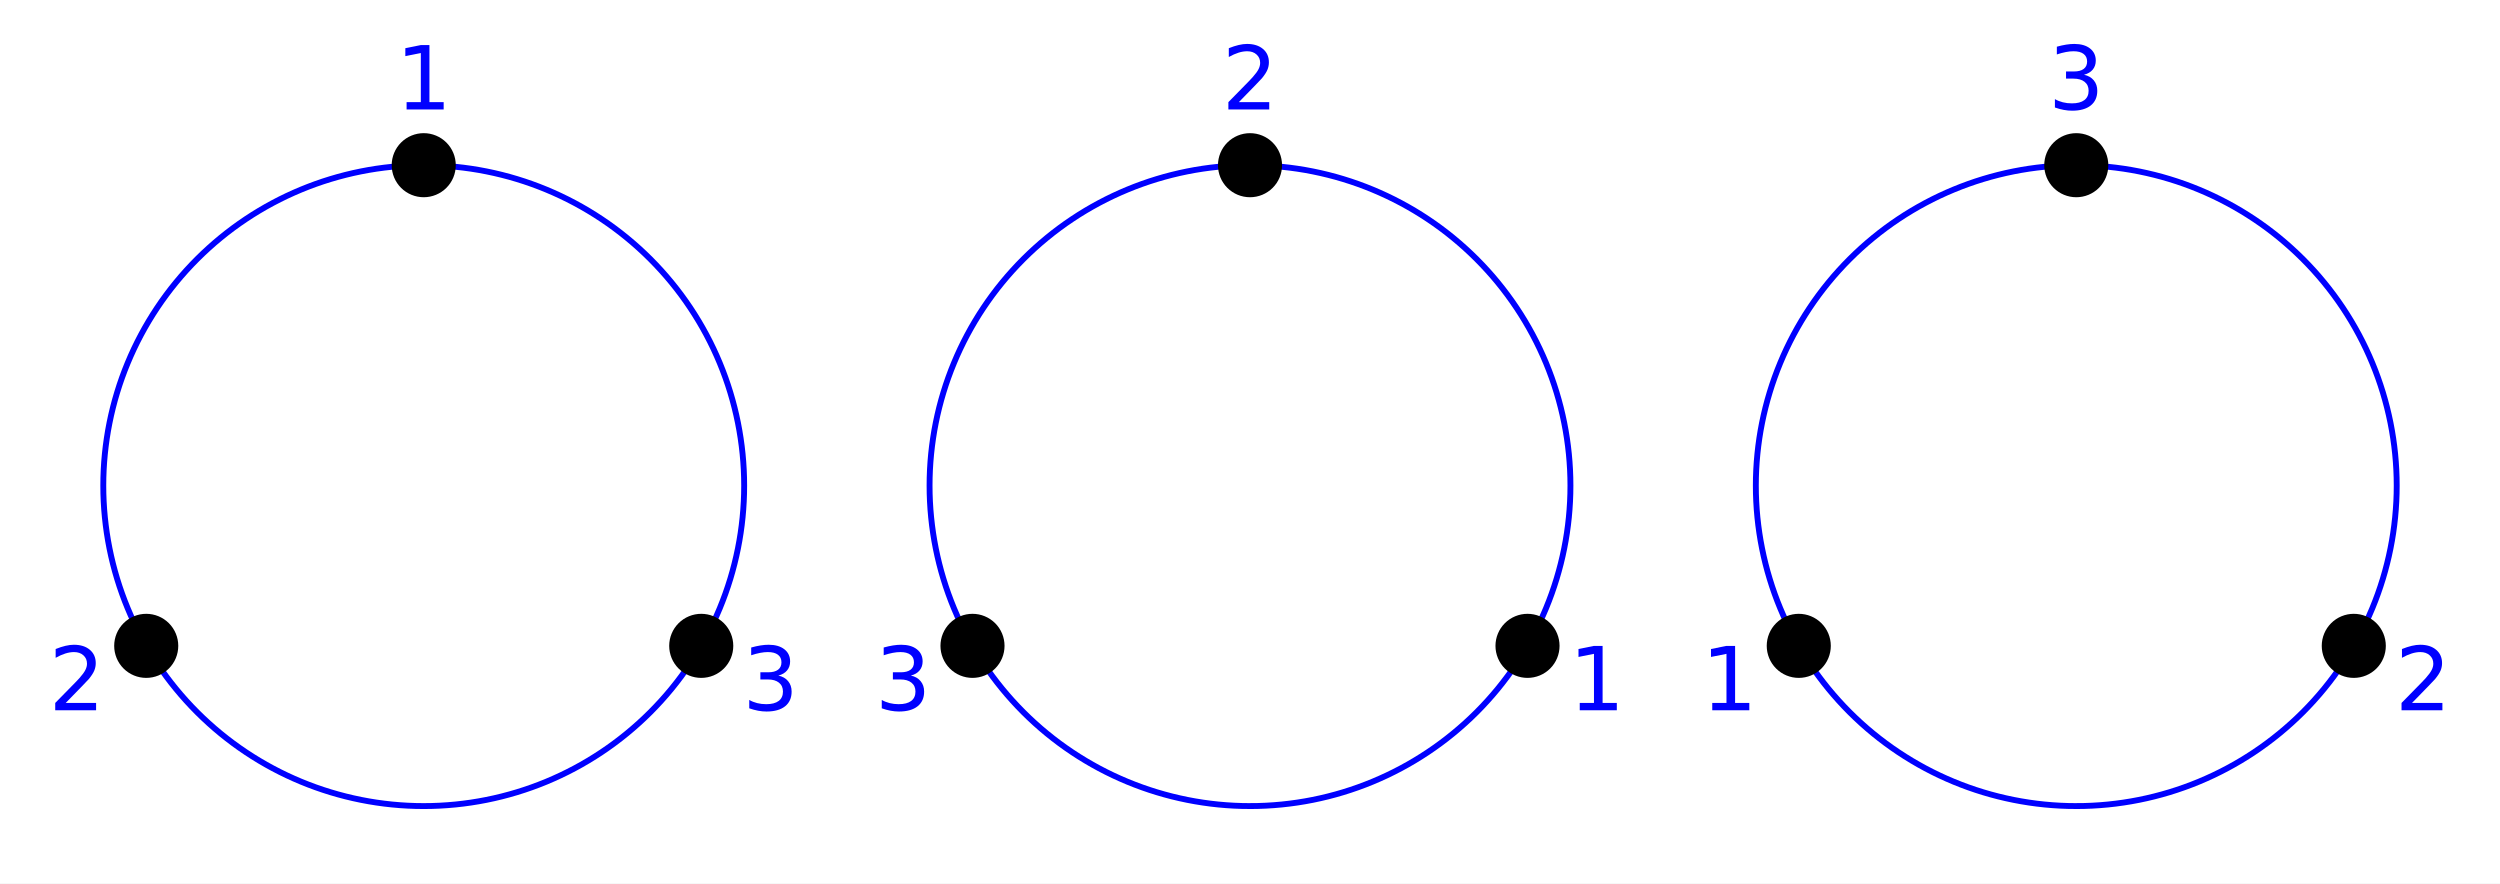
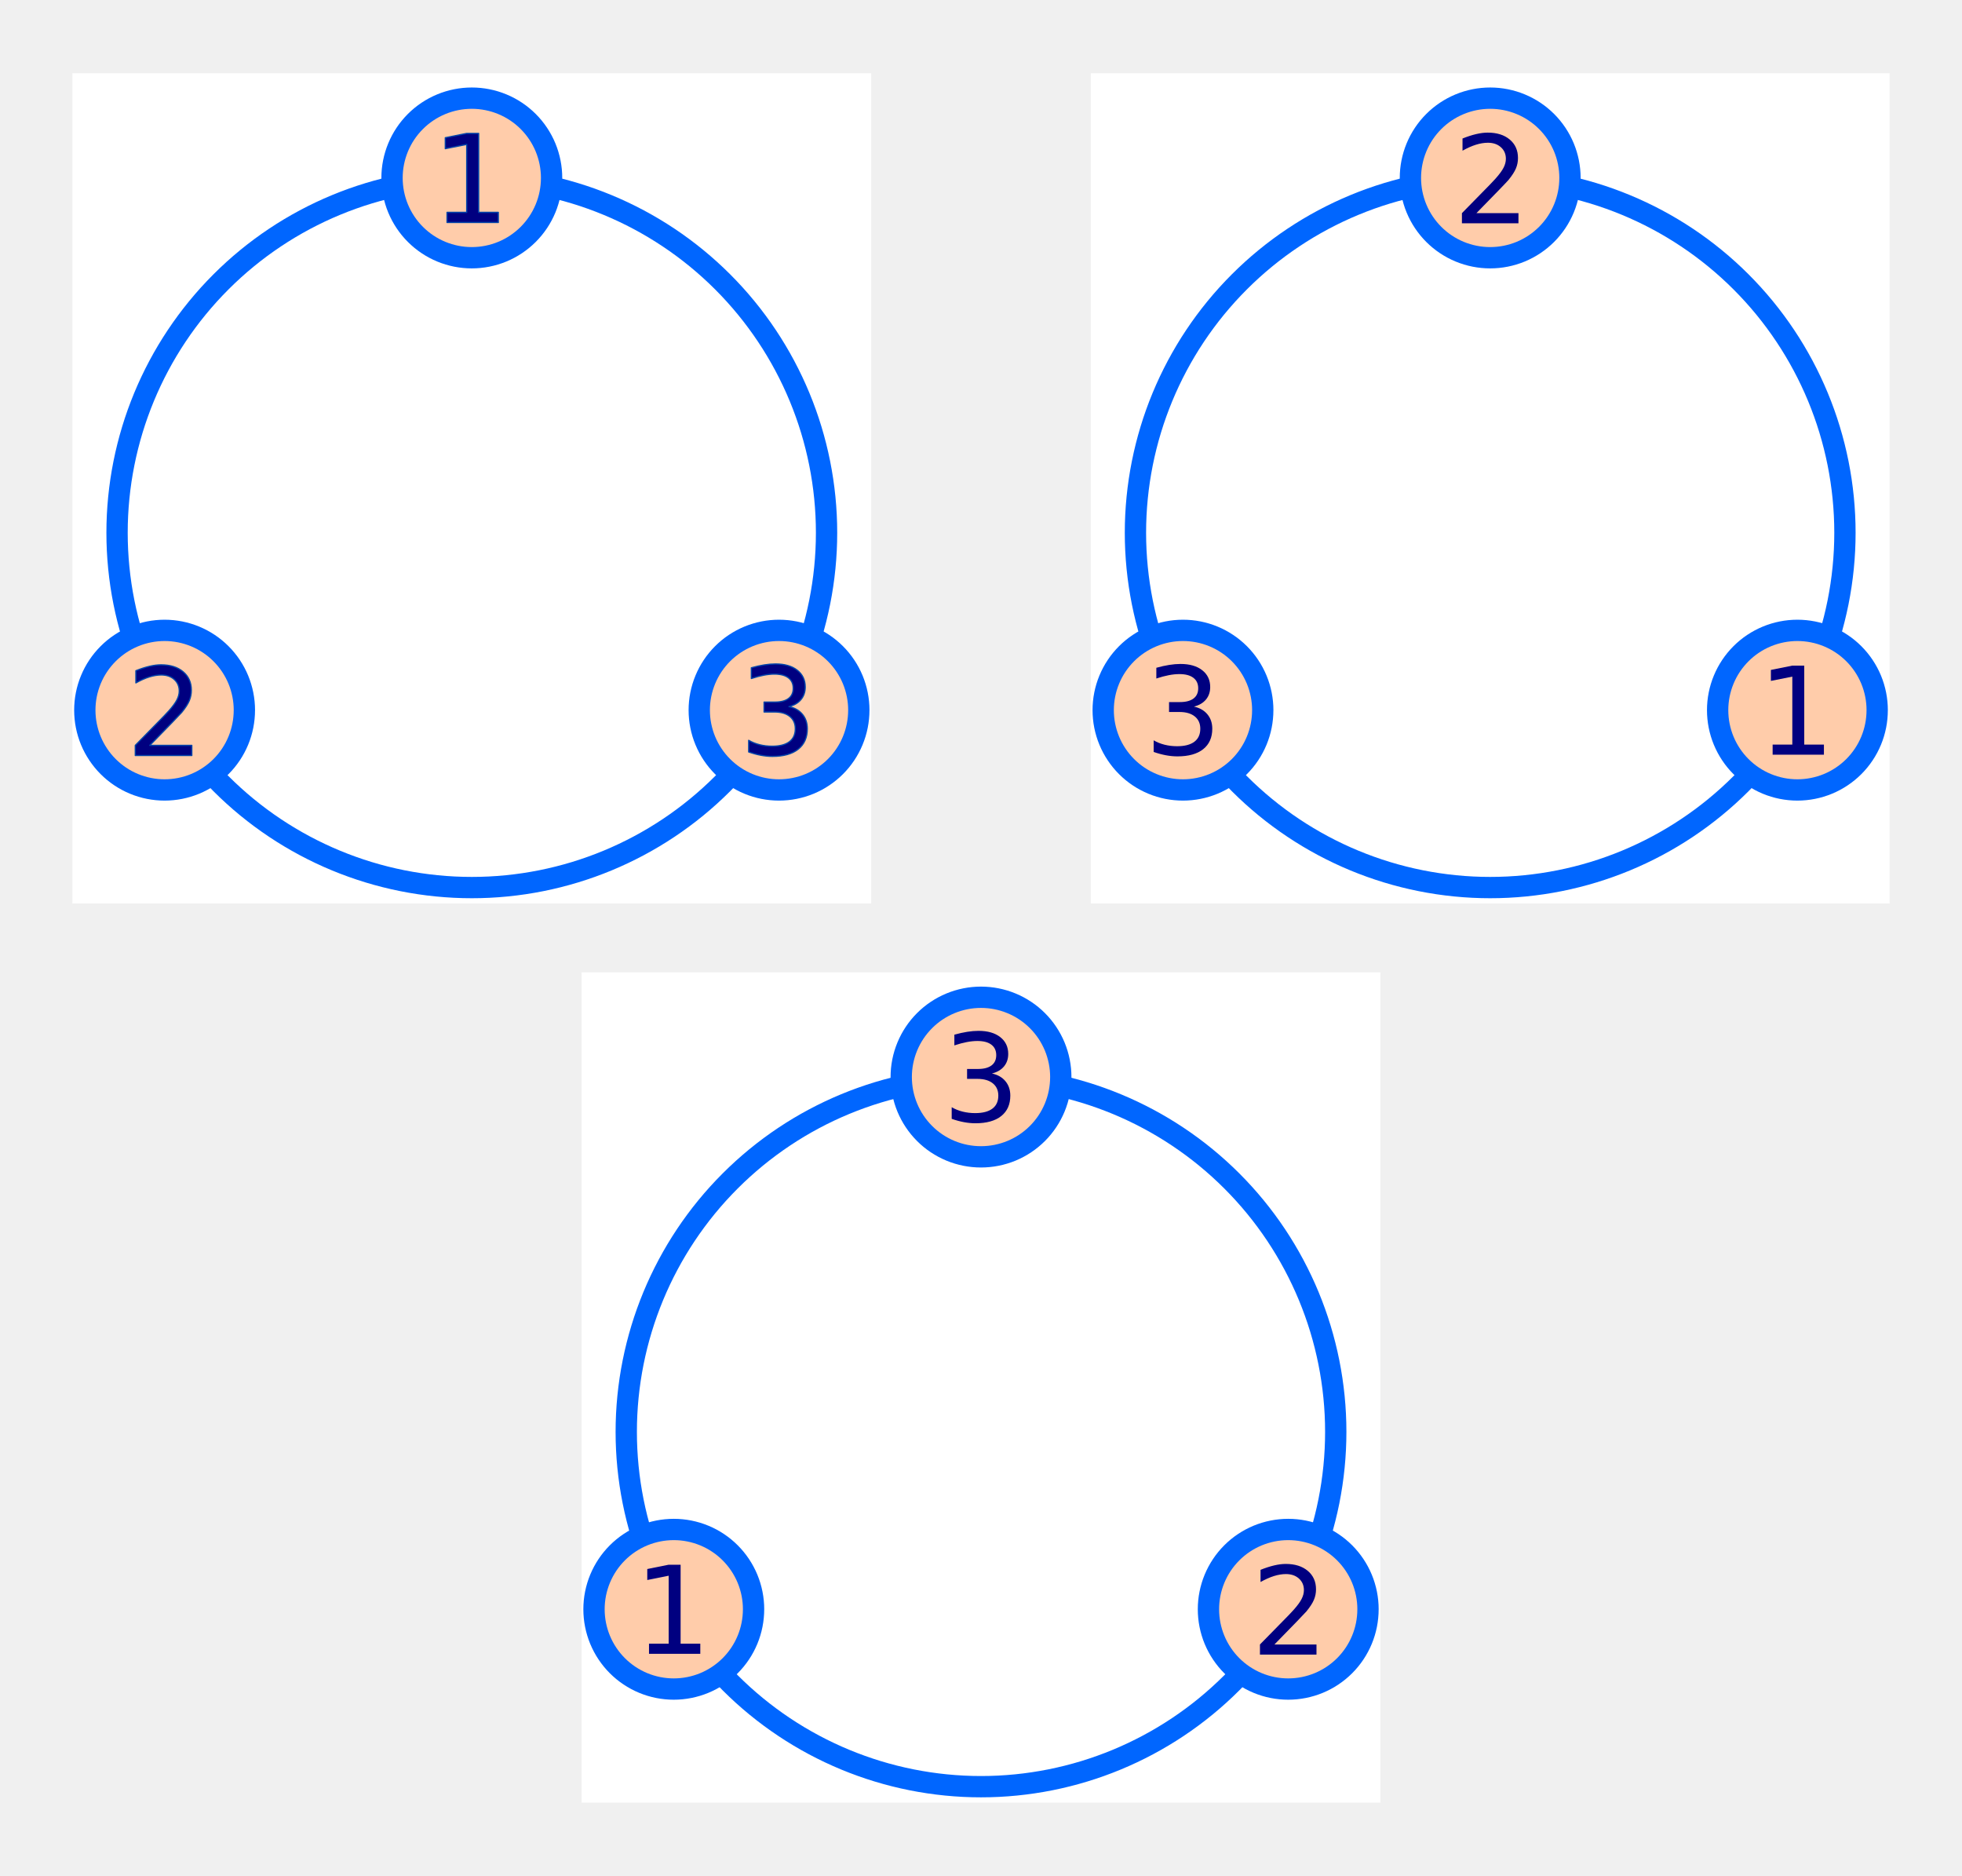
- <svg xmlns="http://www.w3.org/2000/svg" xmlns:xlink="http://www.w3.org/1999/xlink" height="150.118pt" version="1.1" viewBox="0 0 424.8 150.118" width="424.8pt" id="svg129">
+ <svg xmlns="http://www.w3.org/2000/svg" xmlns:xlink="http://www.w3.org/1999/xlink" height="231.118pt" version="1.1" viewBox="0 0 241.764 231.118" width="241.764pt" id="svg129">
  <defs id="defs4">
    <style type="text/css" id="style2">
*{stroke-linecap:butt;stroke-linejoin:round;}
  </style>
+     <clipPath id="p53d3734d9e-3">
+       <rect height="127.41" width="122.6" x="10.7" y="12.008" id="rect118-6" />
+     </clipPath>
+     <clipPath id="p53d3734d9e-35">
+       <rect height="127.41" width="122.6" x="10.7" y="12.008" id="rect118-62" />
+     </clipPath>
  </defs>
-   <path d="M 0,150.118 H 424.8 V 0 H 0 Z" style="fill:#ffffff;stroke-linecap:butt;stroke-linejoin:round" id="path6" />
-   <g id="patch_2" style="stroke-linecap:butt;stroke-linejoin:round">
+   <g id="matplotlib.axis_1" style="stroke-linecap:butt;stroke-linejoin:round" />
+   <g id="matplotlib.axis_2" style="stroke-linecap:butt;stroke-linejoin:round" />
+   <g id="matplotlib.axis_3" style="stroke-linecap:butt;stroke-linejoin:round" />
+   <g id="matplotlib.axis_4" style="stroke-linecap:butt;stroke-linejoin:round" />
+   <g id="matplotlib.axis_5" style="stroke-linecap:butt;stroke-linejoin:round" />
+   <g id="matplotlib.axis_6" style="stroke-linecap:butt;stroke-linejoin:round" />
+   <defs id="defs127">
+     <clipPath id="p53d3734d9e">
+       <rect height="127.41" width="122.6" x="10.7" y="12.008" id="rect118" />
+     </clipPath>
+     <clipPath id="p44a70541e7">
+       <rect height="127.41" width="122.6" x="151.1" y="12.008" id="rect121" />
+     </clipPath>
+     <clipPath id="p4e82d95624">
+       <rect height="127.41" width="122.6" x="291.5" y="12.008" id="rect124" />
+     </clipPath>
+   </defs>
+   <g id="g1953" style="stroke-linecap:butt;stroke-linejoin:round" transform="matrix(0.8028329,0,0,0.8028329,63.07803,110.1596)">
+     <path d="M 10.7,139.418 H 133.3 V 12.008 H 10.7 Z" style="fill:#ffffff;stroke-linecap:butt;stroke-linejoin:round" id="path1951" />
+   </g>
+   <g id="g1957" style="stroke-width:3.27;stroke-linecap:butt;stroke-linejoin:round;stroke-dasharray:none;stroke:#0066ff" transform="matrix(0.8028329,0,0,0.8028329,63.07803,110.1596)">
+     <path clip-path="url(#p53d3734d9e)" d="m 72,136.968 c 14.44,0 28.29,-5.737 38.501,-15.948 10.211,-10.211 15.948,-24.061 15.948,-38.501 0,-14.44 -5.737,-28.29 -15.948,-38.501 C 100.29,33.808 86.44,28.071 72,28.071 c -14.44,0 -28.29,5.737 -38.501,15.948 -10.211,10.211 -15.948,24.061 -15.948,38.501 0,14.44 5.737,28.29 15.948,38.501 C 43.71,131.231 57.56,136.968 72,136.968 Z" style="fill:none;stroke:#0066ff;stroke-width:3.27;stroke-linecap:butt;stroke-linejoin:miter;stroke-dasharray:none" id="path1955" />
+   </g>
+   <g id="g1961" style="fill:#ffccaa;stroke:#0066ff;stroke-width:1.454;stroke-linecap:butt;stroke-linejoin:round;stroke-dasharray:none" transform="matrix(1.805711,0,0,1.805711,-9.12923,82.00806)">
+     <path clip-path="url(#p53d3734d9e)" d="m 77.445,28.071 c 0,-0.715 -0.141,-1.423 -0.414,-2.084 -0.274,-0.661 -0.675,-1.261 -1.18,-1.766 -0.506,-0.506 -1.106,-0.907 -1.766,-1.18 C 73.423,22.767 72.715,22.626 72,22.626 c -0.715,0 -1.423,0.141 -2.084,0.414 -0.661,0.274 -1.261,0.675 -1.766,1.18 -0.506,0.506 -0.907,1.106 -1.18,1.766 -0.274,0.661 -0.414,1.369 -0.414,2.084 0,0.715 0.141,1.423 0.414,2.084 0.274,0.661 0.675,1.261 1.18,1.766 0.506,0.506 1.106,0.907 1.766,1.18 0.661,0.274 1.369,0.414 2.084,0.414 0.715,0 1.423,-0.141 2.084,-0.414 0.661,-0.274 1.261,-0.675 1.766,-1.18 0.506,-0.506 0.907,-1.106 1.18,-1.766 0.274,-0.661 0.414,-1.369 0.414,-2.084 m -5.445,0 m 5.445,0 z" id="path1959" style="fill:#ffccaa;stroke:#0066ff;stroke-width:1.454;stroke-linecap:butt;stroke-linejoin:round;stroke-dasharray:none" />
+   </g>
+   <g id="g1965" style="fill:#ffccaa;stroke:#0066ff;stroke-width:1.454;stroke-linecap:butt;stroke-linejoin:round;stroke-dasharray:none" transform="matrix(1.805711,0,0,1.805711,28.72743,147.5777)">
+     <path clip-path="url(#p53d3734d9e-3)" d="m 77.445,28.071 c 0,-0.715 -0.141,-1.423 -0.414,-2.084 -0.274,-0.661 -0.675,-1.261 -1.18,-1.766 -0.506,-0.506 -1.106,-0.907 -1.766,-1.18 C 73.423,22.767 72.715,22.626 72,22.626 c -0.715,0 -1.423,0.141 -2.084,0.414 -0.661,0.274 -1.261,0.675 -1.766,1.18 -0.506,0.506 -0.907,1.106 -1.18,1.766 -0.274,0.661 -0.414,1.369 -0.414,2.084 0,0.715 0.141,1.423 0.414,2.084 0.274,0.661 0.675,1.261 1.18,1.766 0.506,0.506 1.106,0.907 1.766,1.18 0.661,0.274 1.369,0.414 2.084,0.414 0.715,0 1.423,-0.141 2.084,-0.414 0.661,-0.274 1.261,-0.675 1.766,-1.18 0.506,-0.506 0.907,-1.106 1.18,-1.766 0.274,-0.661 0.414,-1.369 0.414,-2.084 m -5.445,0 m 5.445,0 z" id="path1963" style="fill:#ffccaa;stroke:#0066ff;stroke-width:1.454;stroke-linecap:butt;stroke-linejoin:round;stroke-dasharray:none" />
+   </g>
+   <g id="g1969" style="fill:#ffccaa;stroke:#0066ff;stroke-width:1.454;stroke-linecap:butt;stroke-linejoin:round;stroke-dasharray:none" transform="matrix(1.805711,0,0,1.805711,-46.98589,147.5777)">
+     <path clip-path="url(#p53d3734d9e-35)" d="m 77.445,28.071 c 0,-0.715 -0.141,-1.423 -0.414,-2.084 -0.274,-0.661 -0.675,-1.261 -1.18,-1.766 -0.506,-0.506 -1.106,-0.907 -1.766,-1.18 C 73.423,22.767 72.715,22.626 72,22.626 c -0.715,0 -1.423,0.141 -2.084,0.414 -0.661,0.274 -1.261,0.675 -1.766,1.18 -0.506,0.506 -0.907,1.106 -1.18,1.766 -0.274,0.661 -0.414,1.369 -0.414,2.084 0,0.715 0.141,1.423 0.414,2.084 0.274,0.661 0.675,1.261 1.18,1.766 0.506,0.506 1.106,0.907 1.766,1.18 0.661,0.274 1.369,0.414 2.084,0.414 0.715,0 1.423,-0.141 2.084,-0.414 0.661,-0.274 1.261,-0.675 1.766,-1.18 0.506,-0.506 0.907,-1.106 1.18,-1.766 0.274,-0.661 0.414,-1.369 0.414,-2.084 m -5.445,0 m 5.445,0 z" id="path1967" style="fill:#ffccaa;stroke:#0066ff;stroke-width:1.454;stroke-linecap:butt;stroke-linejoin:round;stroke-dasharray:none" />
+   </g>
+   <g id="g1999" style="stroke-linecap:butt;stroke-linejoin:round;fill:#000080" transform="matrix(1.003541,0,0,1.003541,10.63866,185.0892)">
+     <defs id="defs1993">
+       <path d="m 12.406,8.297 h 16.109 v 55.625 L 10.984,60.406 v 8.984 l 17.438,3.516 H 38.281 V 8.297 H 54.391 V 0 H 12.406 Z" id="path1991" style="stroke-linecap:butt;stroke-linejoin:round" />
+     </defs>
+     <g style="fill:#000080;stroke-linecap:butt;stroke-linejoin:round" transform="matrix(0.15,0,0,-0.15,67.22813,18.59766)" id="g1997">
+       <use xlink:href="#DejaVuSans-31" id="use1995" style="stroke-linecap:butt;stroke-linejoin:round;fill:#000080" x="0" y="0" width="100%" height="100%" />
+     </g>
+   </g>
+   <g id="patch_2" style="stroke-linecap:butt;stroke-linejoin:round" transform="matrix(0.8028329,0,0,0.8028329,0.333767,-0.611762)">
    <path d="M 10.7,139.418 H 133.3 V 12.008 H 10.7 Z" style="fill:#ffffff;stroke-linecap:butt;stroke-linejoin:round" id="path9" />
  </g>
-   <g id="matplotlib.axis_1" style="stroke-linecap:butt;stroke-linejoin:round" />
-   <g id="matplotlib.axis_2" style="stroke-linecap:butt;stroke-linejoin:round" />
-   <g id="text_1" style="stroke-linecap:butt;stroke-linejoin:round">
+   <g id="patch_6" style="stroke-width:3.27;stroke-linecap:butt;stroke-linejoin:round;stroke-dasharray:none;stroke:#0066ff" transform="matrix(0.8028329,0,0,0.8028329,0.333767,-0.611762)">
+     <path clip-path="url(#p53d3734d9e)" d="m 72,136.968 c 14.44,0 28.29,-5.737 38.501,-15.948 10.211,-10.211 15.948,-24.061 15.948,-38.501 0,-14.44 -5.737,-28.29 -15.948,-38.501 C 100.29,33.808 86.44,28.071 72,28.071 c -14.44,0 -28.29,5.737 -38.501,15.948 -10.211,10.211 -15.948,24.061 -15.948,38.501 0,14.44 5.737,28.29 15.948,38.501 C 43.71,131.231 57.56,136.968 72,136.968 Z" style="fill:none;stroke:#0066ff;stroke-width:3.27;stroke-linecap:butt;stroke-linejoin:miter;stroke-dasharray:none" id="path47" />
+   </g>
+   <g id="patch_3" style="fill:#ffccaa;stroke:#0066ff;stroke-width:1.454;stroke-linecap:butt;stroke-linejoin:round;stroke-dasharray:none" transform="matrix(1.805711,0,0,1.805711,-71.8735,-28.7633)">
+     <path clip-path="url(#p53d3734d9e)" d="m 77.445,28.071 c 0,-0.715 -0.141,-1.423 -0.414,-2.084 -0.274,-0.661 -0.675,-1.261 -1.18,-1.766 -0.506,-0.506 -1.106,-0.907 -1.766,-1.18 C 73.423,22.767 72.715,22.626 72,22.626 c -0.715,0 -1.423,0.141 -2.084,0.414 -0.661,0.274 -1.261,0.675 -1.766,1.18 -0.506,0.506 -0.907,1.106 -1.18,1.766 -0.274,0.661 -0.414,1.369 -0.414,2.084 0,0.715 0.141,1.423 0.414,2.084 0.274,0.661 0.675,1.261 1.18,1.766 0.506,0.506 1.106,0.907 1.766,1.18 0.661,0.274 1.369,0.414 2.084,0.414 0.715,0 1.423,-0.141 2.084,-0.414 0.661,-0.274 1.261,-0.675 1.766,-1.18 0.506,-0.506 0.907,-1.106 1.18,-1.766 0.274,-0.661 0.414,-1.369 0.414,-2.084 m -5.445,0 m 5.445,0 z" id="path12" style="fill:#ffccaa;stroke:#0066ff;stroke-width:1.454;stroke-linecap:butt;stroke-linejoin:round;stroke-dasharray:none" />
+   </g>
+   <g id="text_1" style="stroke-linecap:butt;stroke-linejoin:round;stroke:#0044aa;fill:#000080" transform="matrix(1.003541,0,0,1.003541,-14.24895,8.748166)">
    <defs id="defs24">
      <path d="m 12.406,8.297 h 16.109 v 55.625 L 10.984,60.406 v 8.984 l 17.438,3.516 H 38.281 V 8.297 H 54.391 V 0 H 12.406 Z" id="DejaVuSans-31" style="stroke-linecap:butt;stroke-linejoin:round" />
    </defs>
-     <g style="fill:#0000ff;stroke-linecap:butt;stroke-linejoin:round" transform="matrix(0.15,0,0,-0.15,67.22813,18.59766)" id="g28">
-       <use xlink:href="#DejaVuSans-31" id="use26" style="stroke-linecap:butt;stroke-linejoin:round" x="0" y="0" width="100%" height="100%" />
+     <g style="fill:#000080;stroke-linecap:butt;stroke-linejoin:round;stroke:#0044aa" transform="matrix(0.15,0,0,-0.15,67.22813,18.59766)" id="g28">
+       <use xlink:href="#DejaVuSans-31" id="use26" style="stroke-linecap:butt;stroke-linejoin:round;stroke:#0044aa;fill:#000080" x="0" y="0" width="100%" height="100%" />
    </g>
  </g>
-   <g id="text_2" style="stroke-linecap:butt;stroke-linejoin:round">
-     <defs id="defs32">
+   <g id="patch_3-7" style="fill:#ffccaa;stroke:#0066ff;stroke-width:1.454;stroke-linecap:butt;stroke-linejoin:round;stroke-dasharray:none" transform="matrix(1.805711,0,0,1.805711,-34.01683,36.80635)">
+     <path clip-path="url(#p53d3734d9e-3)" d="m 77.445,28.071 c 0,-0.715 -0.141,-1.423 -0.414,-2.084 -0.274,-0.661 -0.675,-1.261 -1.18,-1.766 -0.506,-0.506 -1.106,-0.907 -1.766,-1.18 C 73.423,22.767 72.715,22.626 72,22.626 c -0.715,0 -1.423,0.141 -2.084,0.414 -0.661,0.274 -1.261,0.675 -1.766,1.18 -0.506,0.506 -0.907,1.106 -1.18,1.766 -0.274,0.661 -0.414,1.369 -0.414,2.084 0,0.715 0.141,1.423 0.414,2.084 0.274,0.661 0.675,1.261 1.18,1.766 0.506,0.506 1.106,0.907 1.766,1.18 0.661,0.274 1.369,0.414 2.084,0.414 0.715,0 1.423,-0.141 2.084,-0.414 0.661,-0.274 1.261,-0.675 1.766,-1.18 0.506,-0.506 0.907,-1.106 1.18,-1.766 0.274,-0.661 0.414,-1.369 0.414,-2.084 m -5.445,0 m 5.445,0 z" id="path12-5" style="fill:#ffccaa;stroke:#0066ff;stroke-width:1.454;stroke-linecap:butt;stroke-linejoin:round;stroke-dasharray:none" />
+   </g>
+   <g id="patch_3-9" style="fill:#ffccaa;stroke:#0066ff;stroke-width:1.454;stroke-linecap:butt;stroke-linejoin:round;stroke-dasharray:none" transform="matrix(1.805711,0,0,1.805711,-109.7301,36.80635)">
+     <path clip-path="url(#p53d3734d9e-35)" d="m 77.445,28.071 c 0,-0.715 -0.141,-1.423 -0.414,-2.084 -0.274,-0.661 -0.675,-1.261 -1.18,-1.766 -0.506,-0.506 -1.106,-0.907 -1.766,-1.18 C 73.423,22.767 72.715,22.626 72,22.626 c -0.715,0 -1.423,0.141 -2.084,0.414 -0.661,0.274 -1.261,0.675 -1.766,1.18 -0.506,0.506 -0.907,1.106 -1.18,1.766 -0.274,0.661 -0.414,1.369 -0.414,2.084 0,0.715 0.141,1.423 0.414,2.084 0.274,0.661 0.675,1.261 1.18,1.766 0.506,0.506 1.106,0.907 1.766,1.18 0.661,0.274 1.369,0.414 2.084,0.414 0.715,0 1.423,-0.141 2.084,-0.414 0.661,-0.274 1.261,-0.675 1.766,-1.18 0.506,-0.506 0.907,-1.106 1.18,-1.766 0.274,-0.661 0.414,-1.369 0.414,-2.084 m -5.445,0 m 5.445,0 z" id="path12-1" style="fill:#ffccaa;stroke:#0066ff;stroke-width:1.454;stroke-linecap:butt;stroke-linejoin:round;stroke-dasharray:none" />
+   </g>
+   <g id="text_3" style="stroke-linecap:butt;stroke-linejoin:round;stroke:#0044aa;fill:#000080" transform="matrix(1.003541,0,0,1.003541,82.79168,-28.143)">
+     <defs id="defs40">
      <path d="M 40.578,39.312 Q 47.656,37.797 51.625,33 q 3.984,-4.781 3.984,-11.812 0,-10.781 -7.422,-16.703 -7.422,-5.906 -21.094,-5.906 -4.578,0 -9.438,0.906 -4.859,0.906 -10.031,2.719 v 9.516 q 4.094,-2.391 8.969,-3.609 4.891,-1.219 10.219,-1.219 9.266,0 14.125,3.656 4.859,3.656 4.859,10.641 0,6.453 -4.516,10.078 -4.516,3.641 -12.562,3.641 h -8.5 v 8.109 h 8.891 q 7.266,0 11.125,2.906 3.859,2.906 3.859,8.375 0,5.609 -3.984,8.609 -3.969,3.016 -11.391,3.016 -4.062,0 -8.703,-0.891 Q 15.375,64.156 9.812,62.312 v 8.781 q 5.625,1.562 10.531,2.344 4.906,0.781 9.25,0.781 11.234,0 17.766,-5.109 6.547,-5.094 6.547,-13.781 0,-6.062 -3.469,-10.234 -3.469,-4.172 -9.859,-5.781 z" id="DejaVuSans-33" style="stroke-linecap:butt;stroke-linejoin:round" />
    </defs>
-     <g style="fill:#0000ff;stroke-linecap:butt;stroke-linejoin:round" transform="matrix(0.15,0,0,-0.15,126.1704,120.6887)" id="g36">
-       <use xlink:href="#DejaVuSans-33" id="use34" style="stroke-linecap:butt;stroke-linejoin:round" x="0" y="0" width="100%" height="100%" />
+     <g style="fill:#000080;stroke-linecap:butt;stroke-linejoin:round;stroke:#0044aa" transform="matrix(0.15,0,0,-0.15,8.285817,120.6887)" id="g44">
+       <use xlink:href="#DejaVuSans-33" id="use42" style="stroke-linecap:butt;stroke-linejoin:round;stroke:#0044aa;fill:#000080" x="0" y="0" width="100%" height="100%" />
    </g>
  </g>
-   <g id="text_3" style="stroke-linecap:butt;stroke-linejoin:round">
-     <defs id="defs40">
+   <g id="g1851" style="stroke-linecap:butt;stroke-linejoin:round" transform="matrix(0.8028329,0,0,0.8028329,125.8223,-0.611762)">
+     <path d="M 10.7,139.418 H 133.3 V 12.008 H 10.7 Z" style="fill:#ffffff;stroke-linecap:butt;stroke-linejoin:round" id="path1849" />
+   </g>
+   <g id="g1855" style="stroke-width:3.27;stroke-linecap:butt;stroke-linejoin:round;stroke-dasharray:none;stroke:#0066ff" transform="matrix(0.8028329,0,0,0.8028329,125.8223,-0.611762)">
+     <path clip-path="url(#p53d3734d9e)" d="m 72,136.968 c 14.44,0 28.29,-5.737 38.501,-15.948 10.211,-10.211 15.948,-24.061 15.948,-38.501 0,-14.44 -5.737,-28.29 -15.948,-38.501 C 100.29,33.808 86.44,28.071 72,28.071 c -14.44,0 -28.29,5.737 -38.501,15.948 -10.211,10.211 -15.948,24.061 -15.948,38.501 0,14.44 5.737,28.29 15.948,38.501 C 43.71,131.231 57.56,136.968 72,136.968 Z" style="fill:none;stroke:#0066ff;stroke-width:3.27;stroke-linecap:butt;stroke-linejoin:miter;stroke-dasharray:none" id="path1853" />
+   </g>
+   <g id="g1859" style="fill:#ffccaa;stroke:#0066ff;stroke-width:1.454;stroke-linecap:butt;stroke-linejoin:round;stroke-dasharray:none" transform="matrix(1.805711,0,0,1.805711,53.61504,-28.7633)">
+     <path clip-path="url(#p53d3734d9e)" d="m 77.445,28.071 c 0,-0.715 -0.141,-1.423 -0.414,-2.084 -0.274,-0.661 -0.675,-1.261 -1.18,-1.766 -0.506,-0.506 -1.106,-0.907 -1.766,-1.18 C 73.423,22.767 72.715,22.626 72,22.626 c -0.715,0 -1.423,0.141 -2.084,0.414 -0.661,0.274 -1.261,0.675 -1.766,1.18 -0.506,0.506 -0.907,1.106 -1.18,1.766 -0.274,0.661 -0.414,1.369 -0.414,2.084 0,0.715 0.141,1.423 0.414,2.084 0.274,0.661 0.675,1.261 1.18,1.766 0.506,0.506 1.106,0.907 1.766,1.18 0.661,0.274 1.369,0.414 2.084,0.414 0.715,0 1.423,-0.141 2.084,-0.414 0.661,-0.274 1.261,-0.675 1.766,-1.18 0.506,-0.506 0.907,-1.106 1.18,-1.766 0.274,-0.661 0.414,-1.369 0.414,-2.084 m -5.445,0 m 5.445,0 z" id="path1857" style="fill:#ffccaa;stroke:#0066ff;stroke-width:1.454;stroke-linecap:butt;stroke-linejoin:round;stroke-dasharray:none" />
+   </g>
+   <g id="g1873" style="fill:#ffccaa;stroke:#0066ff;stroke-width:1.454;stroke-linecap:butt;stroke-linejoin:round;stroke-dasharray:none" transform="matrix(1.805711,0,0,1.805711,91.4717,36.80635)">
+     <path clip-path="url(#p53d3734d9e-3)" d="m 77.445,28.071 c 0,-0.715 -0.141,-1.423 -0.414,-2.084 -0.274,-0.661 -0.675,-1.261 -1.18,-1.766 -0.506,-0.506 -1.106,-0.907 -1.766,-1.18 C 73.423,22.767 72.715,22.626 72,22.626 c -0.715,0 -1.423,0.141 -2.084,0.414 -0.661,0.274 -1.261,0.675 -1.766,1.18 -0.506,0.506 -0.907,1.106 -1.18,1.766 -0.274,0.661 -0.414,1.369 -0.414,2.084 0,0.715 0.141,1.423 0.414,2.084 0.274,0.661 0.675,1.261 1.18,1.766 0.506,0.506 1.106,0.907 1.766,1.18 0.661,0.274 1.369,0.414 2.084,0.414 0.715,0 1.423,-0.141 2.084,-0.414 0.661,-0.274 1.261,-0.675 1.766,-1.18 0.506,-0.506 0.907,-1.106 1.18,-1.766 0.274,-0.661 0.414,-1.369 0.414,-2.084 m -5.445,0 m 5.445,0 z" id="path1871" style="fill:#ffccaa;stroke:#0066ff;stroke-width:1.454;stroke-linecap:butt;stroke-linejoin:round;stroke-dasharray:none" />
+   </g>
+   <g id="g1887" style="fill:#ffccaa;stroke:#0066ff;stroke-width:1.454;stroke-linecap:butt;stroke-linejoin:round;stroke-dasharray:none" transform="matrix(1.805711,0,0,1.805711,15.75839,36.80635)">
+     <path clip-path="url(#p53d3734d9e-35)" d="m 77.445,28.071 c 0,-0.715 -0.141,-1.423 -0.414,-2.084 -0.274,-0.661 -0.675,-1.261 -1.18,-1.766 -0.506,-0.506 -1.106,-0.907 -1.766,-1.18 C 73.423,22.767 72.715,22.626 72,22.626 c -0.715,0 -1.423,0.141 -2.084,0.414 -0.661,0.274 -1.261,0.675 -1.766,1.18 -0.506,0.506 -0.907,1.106 -1.18,1.766 -0.274,0.661 -0.414,1.369 -0.414,2.084 0,0.715 0.141,1.423 0.414,2.084 0.274,0.661 0.675,1.261 1.18,1.766 0.506,0.506 1.106,0.907 1.766,1.18 0.661,0.274 1.369,0.414 2.084,0.414 0.715,0 1.423,-0.141 2.084,-0.414 0.661,-0.274 1.261,-0.675 1.766,-1.18 0.506,-0.506 0.907,-1.106 1.18,-1.766 0.274,-0.661 0.414,-1.369 0.414,-2.084 m -5.445,0 m 5.445,0 z" id="path1885" style="fill:#ffccaa;stroke:#0066ff;stroke-width:1.454;stroke-linecap:butt;stroke-linejoin:round;stroke-dasharray:none" />
+   </g>
+   <g id="g1869" style="stroke-linecap:butt;stroke-linejoin:round;fill:#000080" transform="matrix(1.003541,0,0,1.003541,149.0963,74.31782)">
+     <defs id="defs1863">
+       <path d="m 12.406,8.297 h 16.109 v 55.625 L 10.984,60.406 v 8.984 l 17.438,3.516 H 38.281 V 8.297 H 54.391 V 0 H 12.406 Z" id="path1861" style="stroke-linecap:butt;stroke-linejoin:round" />
+     </defs>
+     <g style="fill:#000080;stroke-linecap:butt;stroke-linejoin:round" transform="matrix(0.15,0,0,-0.15,67.22813,18.59766)" id="g1867">
+       <use xlink:href="#DejaVuSans-31" id="use1865" style="stroke-linecap:butt;stroke-linejoin:round;fill:#000080" x="0" y="0" width="100%" height="100%" />
+     </g>
+   </g>
+   <g id="text_2" style="stroke-linecap:butt;stroke-linejoin:round;stroke:#0044aa;fill:#000080" transform="matrix(1.003541,0,0,1.003541,-111.0508,-28.03598)">
+     <defs id="defs32">
      <path d="M 19.188,8.297 H 53.609 V 0 H 7.328 v 8.297 q 5.609,5.812 15.297,15.594 9.703,9.797 12.188,12.641 4.734,5.312 6.609,9 1.891,3.688 1.891,7.25 0,5.812 -4.078,9.469 -4.078,3.672 -10.625,3.672 -4.641,0 -9.797,-1.609 -5.141,-1.609 -11,-4.891 v 9.969 Q 13.766,71.781 18.938,73 q 5.188,1.219 9.484,1.219 11.328,0 18.062,-5.672 6.734,-5.656 6.734,-15.125 0,-4.5 -1.688,-8.531 Q 49.859,40.875 45.406,35.406 44.188,33.984 37.641,27.219 31.109,20.453 19.188,8.297 Z" id="DejaVuSans-32" style="stroke-linecap:butt;stroke-linejoin:round" />
    </defs>
-     <g style="fill:#0000ff;stroke-linecap:butt;stroke-linejoin:round" transform="matrix(0.15,0,0,-0.15,8.285817,120.6887)" id="g44">
-       <use xlink:href="#DejaVuSans-32" id="use42" style="stroke-linecap:butt;stroke-linejoin:round" x="0" y="0" width="100%" height="100%" />
+     <g style="fill:#000080;stroke-linecap:butt;stroke-linejoin:round;stroke:#0044aa" transform="matrix(0.15,0,0,-0.15,126.1704,120.6887)" id="g36">
+       <use xlink:href="#DejaVuSans-32" id="use34" style="stroke-linecap:butt;stroke-linejoin:round;stroke:#0044aa;fill:#000080" x="0" y="0" width="100%" height="100%" />
    </g>
  </g>
-   <g id="patch_6" style="stroke-linecap:butt;stroke-linejoin:round">
-     <path clip-path="url(#p6f406d591f)" d="m 72,136.968 c 14.44,0 28.29,-5.737 38.501,-15.948 10.211,-10.211 15.948,-24.061 15.948,-38.501 0,-14.44 -5.737,-28.29 -15.948,-38.501 C 100.29,33.808 86.44,28.071 72,28.071 c -14.44,0 -28.29,5.737 -38.501,15.948 -10.211,10.211 -15.948,24.061 -15.948,38.501 0,14.44 5.737,28.29 15.948,38.501 C 43.71,131.231 57.56,136.968 72,136.968 Z" style="fill:none;stroke:#0000ff;stroke-linecap:butt;stroke-linejoin:miter" id="path47" />
-   </g>
-   <g id="patch_7" style="stroke-linecap:butt;stroke-linejoin:round">
-     <path d="M 151.1,139.418 H 273.7 V 12.008 H 151.1 Z" style="fill:#ffffff;stroke-linecap:butt;stroke-linejoin:round" id="path51" />
-   </g>
-   <g id="matplotlib.axis_3" style="stroke-linecap:butt;stroke-linejoin:round" />
-   <g id="matplotlib.axis_4" style="stroke-linecap:butt;stroke-linejoin:round" />
-   <g id="text_4" style="stroke-linecap:butt;stroke-linejoin:round">
-     <g style="fill:#0000ff;stroke-linecap:butt;stroke-linejoin:round" transform="matrix(0.15,0,0,-0.15,207.6281,18.59766)" id="g67">
-       <use xlink:href="#DejaVuSans-32" id="use65" style="stroke-linecap:butt;stroke-linejoin:round" x="0" y="0" width="100%" height="100%" />
+   <g id="g1897" style="stroke-linecap:butt;stroke-linejoin:round;fill:#000080" transform="matrix(1.003541,0,0,1.003541,132.6951,-28.143)">
+     <defs id="defs1891">
+       <path d="M 40.578,39.312 Q 47.656,37.797 51.625,33 q 3.984,-4.781 3.984,-11.812 0,-10.781 -7.422,-16.703 -7.422,-5.906 -21.094,-5.906 -4.578,0 -9.438,0.906 -4.859,0.906 -10.031,2.719 v 9.516 q 4.094,-2.391 8.969,-3.609 4.891,-1.219 10.219,-1.219 9.266,0 14.125,3.656 4.859,3.656 4.859,10.641 0,6.453 -4.516,10.078 -4.516,3.641 -12.562,3.641 h -8.5 v 8.109 h 8.891 q 7.266,0 11.125,2.906 3.859,2.906 3.859,8.375 0,5.609 -3.984,8.609 -3.969,3.016 -11.391,3.016 -4.062,0 -8.703,-0.891 Q 15.375,64.156 9.812,62.312 v 8.781 q 5.625,1.562 10.531,2.344 4.906,0.781 9.25,0.781 11.234,0 17.766,-5.109 6.547,-5.094 6.547,-13.781 0,-6.062 -3.469,-10.234 -3.469,-4.172 -9.859,-5.781 z" id="path1889" style="stroke-linecap:butt;stroke-linejoin:round" />
+     </defs>
+     <g style="fill:#000080;stroke-linecap:butt;stroke-linejoin:round" transform="matrix(0.15,0,0,-0.15,8.285817,120.6887)" id="g1895">
+       <use xlink:href="#DejaVuSans-33" id="use1893" style="stroke-linecap:butt;stroke-linejoin:round;fill:#000080" x="0" y="0" width="100%" height="100%" />
    </g>
  </g>
-   <g id="text_5" style="stroke-linecap:butt;stroke-linejoin:round">
-     <g style="fill:#0000ff;stroke-linecap:butt;stroke-linejoin:round" transform="matrix(0.15,0,0,-0.15,266.5704,120.6887)" id="g72">
-       <use xlink:href="#DejaVuSans-31" id="use70" style="stroke-linecap:butt;stroke-linejoin:round" x="0" y="0" width="100%" height="100%" />
+   <g id="g1883" style="stroke-linecap:butt;stroke-linejoin:round;fill:#000080" transform="matrix(1.003541,0,0,1.003541,52.42256,-93.60563)">
+     <defs id="defs1877">
+       <path d="M 19.188,8.297 H 53.609 V 0 H 7.328 v 8.297 q 5.609,5.812 15.297,15.594 9.703,9.797 12.188,12.641 4.734,5.312 6.609,9 1.891,3.688 1.891,7.25 0,5.812 -4.078,9.469 -4.078,3.672 -10.625,3.672 -4.641,0 -9.797,-1.609 -5.141,-1.609 -11,-4.891 v 9.969 Q 13.766,71.781 18.938,73 q 5.188,1.219 9.484,1.219 11.328,0 18.062,-5.672 6.734,-5.656 6.734,-15.125 0,-4.5 -1.688,-8.531 Q 49.859,40.875 45.406,35.406 44.188,33.984 37.641,27.219 31.109,20.453 19.188,8.297 Z" id="path1875" style="stroke-linecap:butt;stroke-linejoin:round" />
+     </defs>
+     <g style="fill:#000080;stroke-linecap:butt;stroke-linejoin:round" transform="matrix(0.15,0,0,-0.15,126.1704,120.6887)" id="g1881">
+       <use xlink:href="#DejaVuSans-32" id="use1879" style="stroke-linecap:butt;stroke-linejoin:round;fill:#000080" x="0" y="0" width="100%" height="100%" />
    </g>
  </g>
-   <g id="text_6" style="stroke-linecap:butt;stroke-linejoin:round">
-     <g style="fill:#0000ff;stroke-linecap:butt;stroke-linejoin:round" transform="matrix(0.15,0,0,-0.15,148.6858,120.6887)" id="g77">
-       <use xlink:href="#DejaVuSans-33" id="use75" style="stroke-linecap:butt;stroke-linejoin:round" x="0" y="0" width="100%" height="100%" />
+   <g id="g1979" style="stroke-linecap:butt;stroke-linejoin:round;fill:#000080" transform="matrix(1.003541,0,0,1.003541,107.8075,17.05871)">
+     <defs id="defs1973">
+       <path d="M 40.578,39.312 Q 47.656,37.797 51.625,33 q 3.984,-4.781 3.984,-11.812 0,-10.781 -7.422,-16.703 -7.422,-5.906 -21.094,-5.906 -4.578,0 -9.438,0.906 -4.859,0.906 -10.031,2.719 v 9.516 q 4.094,-2.391 8.969,-3.609 4.891,-1.219 10.219,-1.219 9.266,0 14.125,3.656 4.859,3.656 4.859,10.641 0,6.453 -4.516,10.078 -4.516,3.641 -12.562,3.641 h -8.5 v 8.109 h 8.891 q 7.266,0 11.125,2.906 3.859,2.906 3.859,8.375 0,5.609 -3.984,8.609 -3.969,3.016 -11.391,3.016 -4.062,0 -8.703,-0.891 Q 15.375,64.156 9.812,62.312 v 8.781 q 5.625,1.562 10.531,2.344 4.906,0.781 9.25,0.781 11.234,0 17.766,-5.109 6.547,-5.094 6.547,-13.781 0,-6.062 -3.469,-10.234 -3.469,-4.172 -9.859,-5.781 z" id="path1971" style="stroke-linecap:butt;stroke-linejoin:round" />
+     </defs>
+     <g style="fill:#000080;stroke-linecap:butt;stroke-linejoin:round" transform="matrix(0.15,0,0,-0.15,8.285817,120.6887)" id="g1977">
+       <use xlink:href="#DejaVuSans-33" id="use1975" style="stroke-linecap:butt;stroke-linejoin:round;fill:#000080" x="0" y="0" width="100%" height="100%" />
    </g>
  </g>
-   <g id="patch_11" style="stroke-linecap:butt;stroke-linejoin:round">
-     <path clip-path="url(#p2a49883a05)" d="m 212.4,136.968 c 14.44,0 28.29,-5.737 38.501,-15.948 10.211,-10.211 15.948,-24.061 15.948,-38.501 0,-14.44 -5.737,-28.29 -15.948,-38.501 C 240.69,33.808 226.84,28.071 212.4,28.071 c -14.44,0 -28.29,5.737 -38.501,15.948 -10.211,10.211 -15.948,24.061 -15.948,38.501 0,14.44 5.737,28.29 15.948,38.501 10.211,10.211 24.061,15.948 38.501,15.948 z" style="fill:none;stroke:#0000ff;stroke-linecap:butt;stroke-linejoin:miter" id="path80" />
-   </g>
-   <g id="patch_12" style="stroke-linecap:butt;stroke-linejoin:round">
-     <path d="M 291.5,139.418 H 414.1 V 12.008 H 291.5 Z" style="fill:#ffffff;stroke-linecap:butt;stroke-linejoin:round" id="path84" />
-   </g>
-   <g id="matplotlib.axis_5" style="stroke-linecap:butt;stroke-linejoin:round" />
-   <g id="matplotlib.axis_6" style="stroke-linecap:butt;stroke-linejoin:round" />
-   <g id="text_7" style="stroke-linecap:butt;stroke-linejoin:round">
-     <g style="fill:#0000ff;stroke-linecap:butt;stroke-linejoin:round" transform="matrix(0.15,0,0,-0.15,348.0281,18.59766)" id="g100">
-       <use xlink:href="#DejaVuSans-33" id="use98" style="stroke-linecap:butt;stroke-linejoin:round" x="0" y="0" width="100%" height="100%" />
+   <g id="g1989" style="stroke-linecap:butt;stroke-linejoin:round;fill:#000080" transform="matrix(1.003541,0,0,1.003541,27.53495,82.73538)">
+     <defs id="defs1983">
+       <path d="M 19.188,8.297 H 53.609 V 0 H 7.328 v 8.297 q 5.609,5.812 15.297,15.594 9.703,9.797 12.188,12.641 4.734,5.312 6.609,9 1.891,3.688 1.891,7.25 0,5.812 -4.078,9.469 -4.078,3.672 -10.625,3.672 -4.641,0 -9.797,-1.609 -5.141,-1.609 -11,-4.891 v 9.969 Q 13.766,71.781 18.938,73 q 5.188,1.219 9.484,1.219 11.328,0 18.062,-5.672 6.734,-5.656 6.734,-15.125 0,-4.5 -1.688,-8.531 Q 49.859,40.875 45.406,35.406 44.188,33.984 37.641,27.219 31.109,20.453 19.188,8.297 Z" id="path1981" style="stroke-linecap:butt;stroke-linejoin:round" />
+     </defs>
+     <g style="fill:#000080;stroke-linecap:butt;stroke-linejoin:round" transform="matrix(0.15,0,0,-0.15,126.1704,120.6887)" id="g1987">
+       <use xlink:href="#DejaVuSans-32" id="use1985" style="stroke-linecap:butt;stroke-linejoin:round;fill:#000080" x="0" y="0" width="100%" height="100%" />
    </g>
  </g>
-   <g id="text_8" style="stroke-linecap:butt;stroke-linejoin:round">
-     <g style="fill:#0000ff;stroke-linecap:butt;stroke-linejoin:round" transform="matrix(0.15,0,0,-0.15,406.9704,120.6887)" id="g105">
-       <use xlink:href="#DejaVuSans-32" id="use103" style="stroke-linecap:butt;stroke-linejoin:round" x="0" y="0" width="100%" height="100%" />
-     </g>
-   </g>
-   <g id="text_9" style="stroke-linecap:butt;stroke-linejoin:round">
-     <g style="fill:#0000ff;stroke-linecap:butt;stroke-linejoin:round" transform="matrix(0.15,0,0,-0.15,289.0858,120.6887)" id="g110">
-       <use xlink:href="#DejaVuSans-31" id="use108" style="stroke-linecap:butt;stroke-linejoin:round" x="0" y="0" width="100%" height="100%" />
-     </g>
-   </g>
-   <g id="patch_16" style="stroke-linecap:butt;stroke-linejoin:round">
-     <path clip-path="url(#p83a978a59e)" d="m 352.8,136.968 c 14.44,0 28.29,-5.737 38.501,-15.948 10.211,-10.211 15.948,-24.061 15.948,-38.501 0,-14.44 -5.737,-28.29 -15.948,-38.501 C 381.09,33.808 367.24,28.071 352.8,28.071 c -14.44,0 -28.29,5.737 -38.501,15.948 -10.211,10.211 -15.948,24.061 -15.948,38.501 0,14.44 5.737,28.29 15.948,38.501 10.211,10.211 24.061,15.948 38.501,15.948 z" style="fill:none;stroke:#0000ff;stroke-linecap:butt;stroke-linejoin:miter" id="path113" />
-   </g>
-   <defs id="defs127">
-     <clipPath id="p6f406d591f">
-       <rect height="127.41" width="122.6" x="10.7" y="12.008" id="rect118" />
-     </clipPath>
-     <clipPath id="p2a49883a05">
-       <rect height="127.41" width="122.6" x="151.1" y="12.008" id="rect121" />
-     </clipPath>
-     <clipPath id="p83a978a59e">
-       <rect height="127.41" width="122.6" x="291.5" y="12.008" id="rect124" />
-     </clipPath>
-   </defs>
-   <g id="patch_3" style="stroke-linecap:butt;stroke-linejoin:round">
-     <path clip-path="url(#p6f406d591f)" d="m 77.445,28.071 c 0,-0.715 -0.141,-1.423 -0.414,-2.084 -0.274,-0.661 -0.675,-1.261 -1.18,-1.766 -0.506,-0.506 -1.106,-0.907 -1.766,-1.18 C 73.423,22.767 72.715,22.626 72,22.626 c -0.715,0 -1.423,0.141 -2.084,0.414 -0.661,0.274 -1.261,0.675 -1.766,1.18 -0.506,0.506 -0.907,1.106 -1.18,1.766 -0.274,0.661 -0.414,1.369 -0.414,2.084 0,0.715 0.141,1.423 0.414,2.084 0.274,0.661 0.675,1.261 1.18,1.766 0.506,0.506 1.106,0.907 1.766,1.18 0.661,0.274 1.369,0.414 2.084,0.414 0.715,0 1.423,-0.141 2.084,-0.414 0.661,-0.274 1.261,-0.675 1.766,-1.18 0.506,-0.506 0.907,-1.106 1.18,-1.766 0.274,-0.661 0.414,-1.369 0.414,-2.084 m -5.445,0 m 5.445,0 z" id="path12" style="stroke-linecap:butt;stroke-linejoin:round" />
-   </g>
-   <g id="patch_4" style="stroke-linecap:butt;stroke-linejoin:round">
-     <path clip-path="url(#p6f406d591f)" d="m 124.599,109.744 c 0,-0.715 -0.141,-1.423 -0.414,-2.084 -0.274,-0.661 -0.675,-1.261 -1.18,-1.766 -0.506,-0.506 -1.106,-0.907 -1.766,-1.18 -0.661,-0.274 -1.369,-0.414 -2.084,-0.414 -0.715,0 -1.423,0.141 -2.084,0.414 -0.661,0.274 -1.261,0.675 -1.766,1.18 -0.506,0.506 -0.907,1.106 -1.18,1.766 -0.274,0.661 -0.414,1.369 -0.414,2.084 0,0.715 0.141,1.423 0.414,2.084 0.274,0.661 0.675,1.261 1.18,1.766 0.506,0.506 1.106,0.907 1.766,1.18 0.661,0.274 1.369,0.414 2.084,0.414 0.715,0 1.423,-0.141 2.084,-0.414 0.661,-0.274 1.261,-0.675 1.766,-1.18 0.506,-0.506 0.907,-1.106 1.18,-1.766 0.274,-0.661 0.414,-1.369 0.414,-2.084 m -5.445,0 m 5.445,0 z" id="path15" style="stroke-linecap:butt;stroke-linejoin:round" />
-   </g>
-   <g id="patch_5" style="stroke-linecap:butt;stroke-linejoin:round">
-     <path clip-path="url(#p6f406d591f)" d="m 30.291,109.744 c 0,-0.715 -0.141,-1.423 -0.414,-2.084 -0.274,-0.661 -0.675,-1.261 -1.18,-1.766 -0.506,-0.506 -1.106,-0.907 -1.766,-1.18 -0.661,-0.274 -1.369,-0.414 -2.084,-0.414 -0.715,0 -1.423,0.141 -2.084,0.414 -0.661,0.274 -1.261,0.675 -1.766,1.18 -0.506,0.506 -0.907,1.106 -1.18,1.766 -0.274,0.661 -0.414,1.369 -0.414,2.084 0,0.715 0.141,1.423 0.414,2.084 0.274,0.661 0.675,1.261 1.18,1.766 0.506,0.506 1.106,0.907 1.766,1.18 0.661,0.274 1.369,0.414 2.084,0.414 0.715,0 1.423,-0.141 2.084,-0.414 0.661,-0.274 1.261,-0.675 1.766,-1.18 0.506,-0.506 0.907,-1.106 1.18,-1.766 0.274,-0.661 0.414,-1.369 0.414,-2.084 m -5.445,0 m 5.445,0 z" id="path18" style="stroke-linecap:butt;stroke-linejoin:round" />
-   </g>
-   <g id="patch_8" style="stroke-linecap:butt;stroke-linejoin:round">
-     <path clip-path="url(#p2a49883a05)" d="m 217.845,28.071 c 0,-0.715 -0.141,-1.423 -0.414,-2.084 -0.274,-0.661 -0.675,-1.261 -1.18,-1.766 -0.506,-0.506 -1.106,-0.907 -1.766,-1.18 -0.661,-0.274 -1.369,-0.414 -2.084,-0.414 -0.715,0 -1.423,0.141 -2.084,0.414 -0.661,0.274 -1.261,0.675 -1.766,1.18 -0.506,0.506 -0.907,1.106 -1.18,1.766 -0.274,0.661 -0.414,1.369 -0.414,2.084 0,0.715 0.141,1.423 0.414,2.084 0.274,0.661 0.675,1.261 1.18,1.766 0.506,0.506 1.106,0.907 1.766,1.18 0.661,0.274 1.369,0.414 2.084,0.414 0.715,0 1.423,-0.141 2.084,-0.414 0.661,-0.274 1.261,-0.675 1.766,-1.18 0.506,-0.506 0.907,-1.106 1.18,-1.766 0.274,-0.661 0.414,-1.369 0.414,-2.084 m -5.445,0 m 5.445,0 z" id="path54" style="stroke-linecap:butt;stroke-linejoin:round" />
-   </g>
-   <g id="patch_9" style="stroke-linecap:butt;stroke-linejoin:round">
-     <path clip-path="url(#p2a49883a05)" d="m 264.999,109.744 c 0,-0.715 -0.141,-1.423 -0.414,-2.084 -0.274,-0.661 -0.675,-1.261 -1.18,-1.766 -0.506,-0.506 -1.106,-0.907 -1.766,-1.18 -0.661,-0.274 -1.369,-0.414 -2.084,-0.414 -0.715,0 -1.423,0.141 -2.084,0.414 -0.661,0.274 -1.261,0.675 -1.766,1.18 -0.506,0.506 -0.907,1.106 -1.18,1.766 -0.274,0.661 -0.414,1.369 -0.414,2.084 0,0.715 0.141,1.423 0.414,2.084 0.274,0.661 0.675,1.261 1.18,1.766 0.506,0.506 1.106,0.907 1.766,1.18 0.661,0.274 1.369,0.414 2.084,0.414 0.715,0 1.423,-0.141 2.084,-0.414 0.661,-0.274 1.261,-0.675 1.766,-1.18 0.506,-0.506 0.907,-1.106 1.18,-1.766 0.274,-0.661 0.414,-1.369 0.414,-2.084 m -5.445,0 m 5.445,0 z" id="path57" style="stroke-linecap:butt;stroke-linejoin:round" />
-   </g>
-   <g id="patch_10" style="stroke-linecap:butt;stroke-linejoin:round">
-     <path clip-path="url(#p2a49883a05)" d="m 170.691,109.744 c 0,-0.715 -0.141,-1.423 -0.414,-2.084 -0.274,-0.661 -0.675,-1.261 -1.18,-1.766 -0.506,-0.506 -1.106,-0.907 -1.766,-1.18 -0.661,-0.274 -1.369,-0.414 -2.084,-0.414 -0.715,0 -1.423,0.141 -2.084,0.414 -0.661,0.274 -1.261,0.675 -1.766,1.18 -0.506,0.506 -0.907,1.106 -1.18,1.766 -0.274,0.661 -0.414,1.369 -0.414,2.084 0,0.715 0.141,1.423 0.414,2.084 0.274,0.661 0.675,1.261 1.18,1.766 0.506,0.506 1.106,0.907 1.766,1.18 0.661,0.274 1.369,0.414 2.084,0.414 0.715,0 1.423,-0.141 2.084,-0.414 0.661,-0.274 1.261,-0.675 1.766,-1.18 0.506,-0.506 0.907,-1.106 1.18,-1.766 0.274,-0.661 0.414,-1.369 0.414,-2.084 m -5.445,0 m 5.445,0 z" id="path60" style="stroke-linecap:butt;stroke-linejoin:round" />
-   </g>
-   <g id="patch_13" style="stroke-linecap:butt;stroke-linejoin:round">
-     <path clip-path="url(#p83a978a59e)" d="m 358.245,28.071 c 0,-0.715 -0.141,-1.423 -0.414,-2.084 -0.274,-0.661 -0.675,-1.261 -1.18,-1.766 -0.506,-0.506 -1.106,-0.907 -1.766,-1.18 -0.661,-0.274 -1.369,-0.414 -2.084,-0.414 -0.715,0 -1.423,0.141 -2.084,0.414 -0.661,0.274 -1.261,0.675 -1.766,1.18 -0.506,0.506 -0.907,1.106 -1.18,1.766 -0.274,0.661 -0.414,1.369 -0.414,2.084 0,0.715 0.141,1.423 0.414,2.084 0.274,0.661 0.675,1.261 1.18,1.766 0.506,0.506 1.106,0.907 1.766,1.18 0.661,0.274 1.369,0.414 2.084,0.414 0.715,0 1.423,-0.141 2.084,-0.414 0.661,-0.274 1.261,-0.675 1.766,-1.18 0.506,-0.506 0.907,-1.106 1.18,-1.766 0.274,-0.661 0.414,-1.369 0.414,-2.084 m -5.445,0 m 5.445,0 z" id="path87" style="stroke-linecap:butt;stroke-linejoin:round" />
-   </g>
-   <g id="patch_14" style="stroke-linecap:butt;stroke-linejoin:round">
-     <path clip-path="url(#p83a978a59e)" d="m 405.399,109.744 c 0,-0.715 -0.141,-1.423 -0.414,-2.084 -0.274,-0.661 -0.675,-1.261 -1.18,-1.766 -0.506,-0.506 -1.106,-0.907 -1.766,-1.18 -0.661,-0.274 -1.369,-0.414 -2.084,-0.414 -0.715,0 -1.423,0.141 -2.084,0.414 -0.661,0.274 -1.261,0.675 -1.766,1.18 -0.506,0.506 -0.907,1.106 -1.18,1.766 -0.274,0.661 -0.414,1.369 -0.414,2.084 0,0.715 0.141,1.423 0.414,2.084 0.274,0.661 0.675,1.261 1.18,1.766 0.506,0.506 1.106,0.907 1.766,1.18 0.661,0.274 1.369,0.414 2.084,0.414 0.715,0 1.423,-0.141 2.084,-0.414 0.661,-0.274 1.261,-0.675 1.766,-1.18 0.506,-0.506 0.907,-1.106 1.18,-1.766 0.274,-0.661 0.414,-1.369 0.414,-2.084 m -5.445,0 m 5.445,0 z" id="path90" style="stroke-linecap:butt;stroke-linejoin:round" />
-   </g>
-   <g id="patch_15" style="stroke-linecap:butt;stroke-linejoin:round">
-     <path clip-path="url(#p83a978a59e)" d="m 311.091,109.744 c 0,-0.715 -0.141,-1.423 -0.414,-2.084 -0.274,-0.661 -0.675,-1.261 -1.18,-1.766 -0.506,-0.506 -1.106,-0.907 -1.766,-1.18 -0.661,-0.274 -1.369,-0.414 -2.084,-0.414 -0.715,0 -1.423,0.141 -2.084,0.414 -0.661,0.274 -1.261,0.675 -1.766,1.18 -0.506,0.506 -0.907,1.106 -1.18,1.766 -0.274,0.661 -0.414,1.369 -0.414,2.084 0,0.715 0.141,1.423 0.414,2.084 0.274,0.661 0.675,1.261 1.18,1.766 0.506,0.506 1.106,0.907 1.766,1.18 0.661,0.274 1.369,0.414 2.084,0.414 0.715,0 1.423,-0.141 2.084,-0.414 0.661,-0.274 1.261,-0.675 1.766,-1.18 0.506,-0.506 0.907,-1.106 1.18,-1.766 0.274,-0.661 0.414,-1.369 0.414,-2.084 m -5.445,0 m 5.445,0 z" id="path93" style="stroke-linecap:butt;stroke-linejoin:round" />
-   </g>
</svg>
